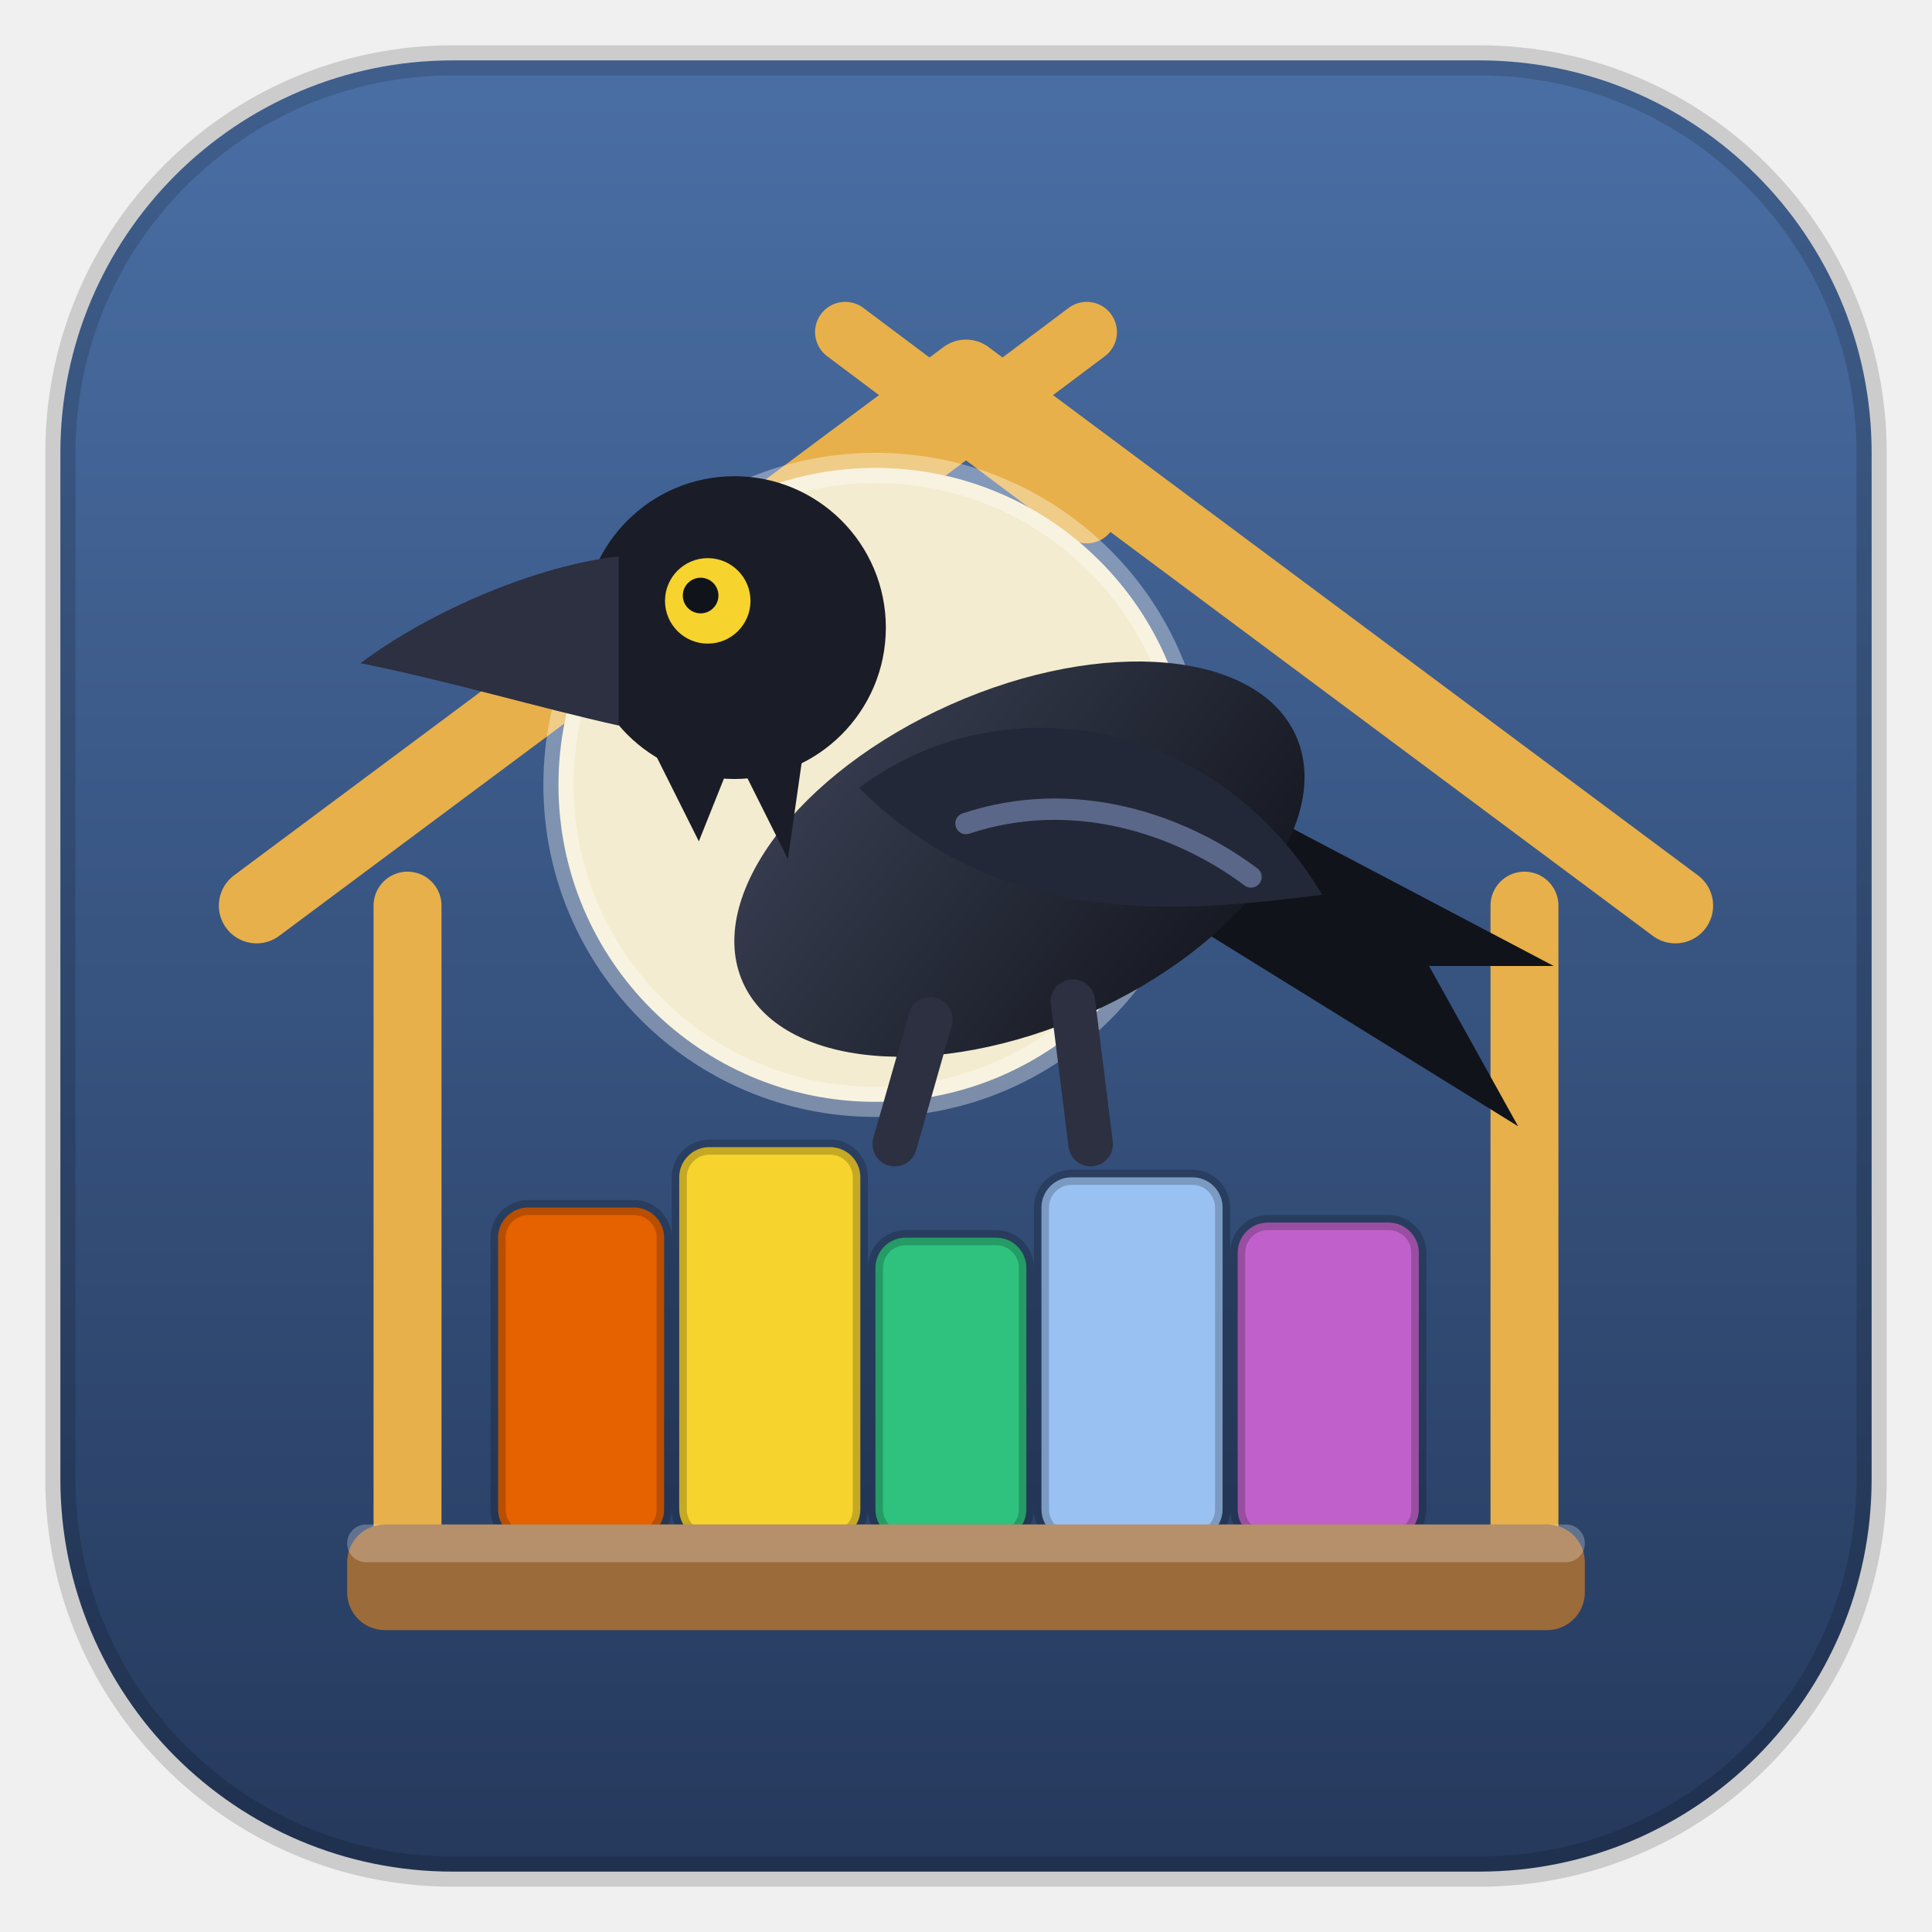
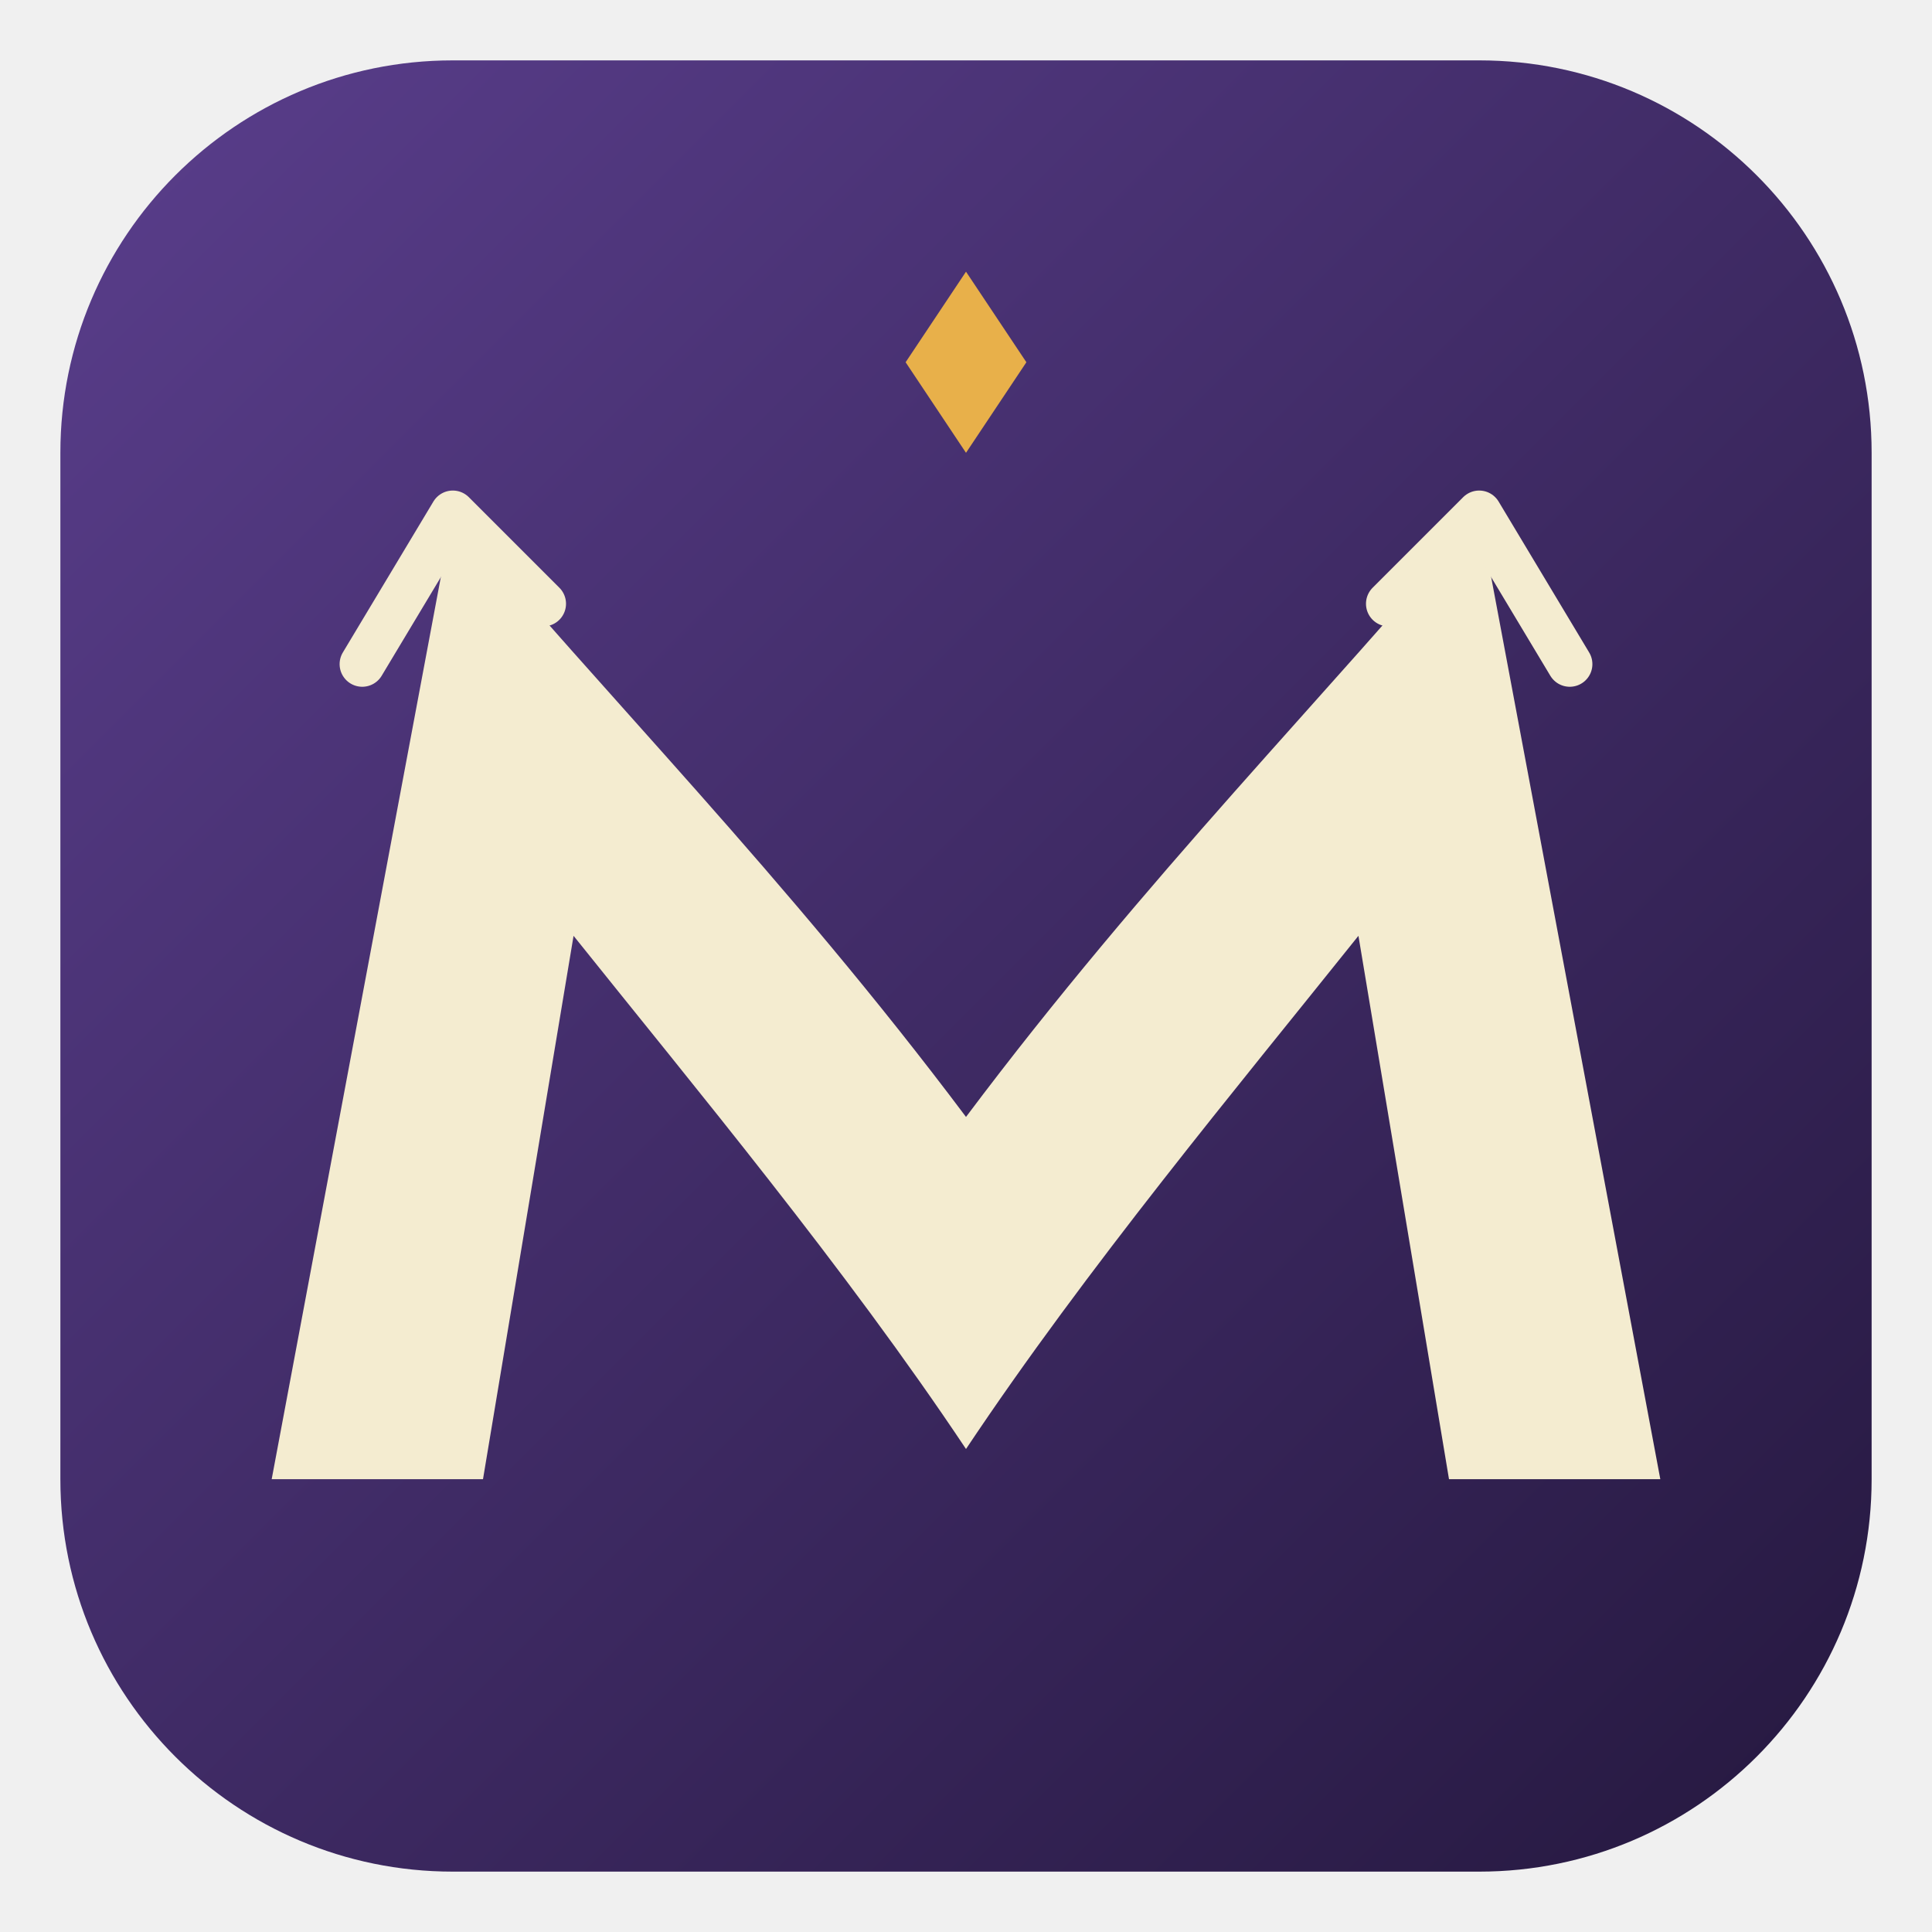
<svg xmlns="http://www.w3.org/2000/svg" width="128" height="128" viewBox="0 0 128 128">
-   <defs>
-     <linearGradient id="bg" x1="0" y1="0" x2="0" y2="1">
-       <stop offset="0" stop-color="#4a6fa5" />
-       <stop offset="1" stop-color="#25395c" />
-     </linearGradient>
-     <linearGradient id="raven" x1="0" y1="0" x2="1" y2="1">
-       <stop offset="0" stop-color="#3b4256" />
-       <stop offset="1" stop-color="#11131a" />
-     </linearGradient>
-   </defs>
-   <rect x="4" y="4" width="120" height="120" rx="26" fill="url(#bg)" />
-   <rect x="4" y="4" width="120" height="120" rx="26" fill="none" stroke="#000" stroke-opacity=".15" stroke-width="2" />
-   <g fill="none" stroke="#e8b04a" stroke-width="5" stroke-linecap="round" stroke-linejoin="round">
-     <path d="M17 60 L64 25 L111 60" />
-     <path d="M56 22 L72 34 M72 22 L56 34" stroke-width="4" />
-     <path d="M27 60 V102 M101 60 V102" stroke-width="4.5" />
-   </g>
-   <g stroke="#000" stroke-opacity=".2" stroke-width="1">
-     <rect x="33" y="80" width="11" height="22" rx="2" fill="#e66100" />
-     <rect x="45" y="76" width="12" height="26" rx="2" fill="#f6d32d" />
-     <rect x="58" y="82" width="10" height="20" rx="2" fill="#2ec27e" />
-     <rect x="69" y="78" width="12" height="24" rx="2" fill="#99c1f1" />
-     <rect x="82" y="81" width="12" height="21" rx="2" fill="#c061cb" />
-   </g>
-   <rect x="23" y="101" width="82" height="7" rx="2.5" fill="#9c6b3a" />
-   <rect x="23" y="101" width="82" height="2.5" rx="1.25" fill="#fff" fill-opacity=".25" />
-   <circle cx="58" cy="52" r="21" fill="#f4ecd0" />
-   <circle cx="58" cy="52" r="21" fill="none" stroke="#fff" stroke-opacity=".35" stroke-width="2" />
-   <g transform="translate(64 64) scale(1.18) translate(-64 -66)">
-     <path d="M74 62 L95 75 L90 66 L97 66 L78 56 Z" fill="#11131a" />
-     <ellipse cx="67" cy="60" rx="17" ry="9.5" transform="rotate(-24 67 60)" fill="url(#raven)" />
-     <path d="M58 56 C66 50 78 52 84 62 C76 63 66 64 58 56 Z" fill="#232838" />
-     <path d="M64 58 C70 56 76 58 80 61" fill="none" stroke="#5a6788" stroke-width="1.2" stroke-linecap="round" />
-     <circle cx="51" cy="47" r="8.5" fill="#1a1d27" />
-     <path d="M44.5 43 C40 43.5 34 46 30 49 C35 50 40 51.5 44.5 52.5 Z" fill="#2c3040" />
-     <path d="M46 53 L49 59 L51 54 L54 60 L55 53 Z" fill="#1a1d27" />
-     <circle cx="49.5" cy="45.5" r="2.4" fill="#f6d32d" />
-     <circle cx="49.1" cy="45.2" r="1" fill="#11131a" />
-     <path d="M62 69 L60 76 M70 68 L71 76" stroke="#2c3040" stroke-width="2.5" stroke-linecap="round" />
+   <g clip-path="url(#c)">
+     <defs>
+       <clipPath id="c">
+         <rect x="4" y="4" width="120" height="120" rx="26" />
+       </clipPath>
+       <linearGradient id="g" x1="0" y1="0" x2="1" y2="1">
+         <stop offset="0" stop-color="#5a3e8c" />
+         <stop offset="1" stop-color="#25183f" />
+       </linearGradient>
+     </defs>
+     <rect x="4" y="4" width="120" height="120" rx="26" fill="url(#g)" />
+     <path d="M18 98 L30 34 C40 46 52 58 64 74 C76 58 88 46 98 34 L110 98 L96 98 L90 62 C82 72 72 84 64 96 C56 84 46 72 38 62 L32 98 Z" fill="#f4ecd0" />
+     <path d="M30 34 L24 44 M30 34 L36 40 M98 34 L104 44 M98 34 L92 40" stroke="#f4ecd0" stroke-width="3" stroke-linecap="round" />
+     <path d="M60 24 L64 18 L68 24 L64 30 Z" fill="#e8b04a" />
  </g>
</svg>
